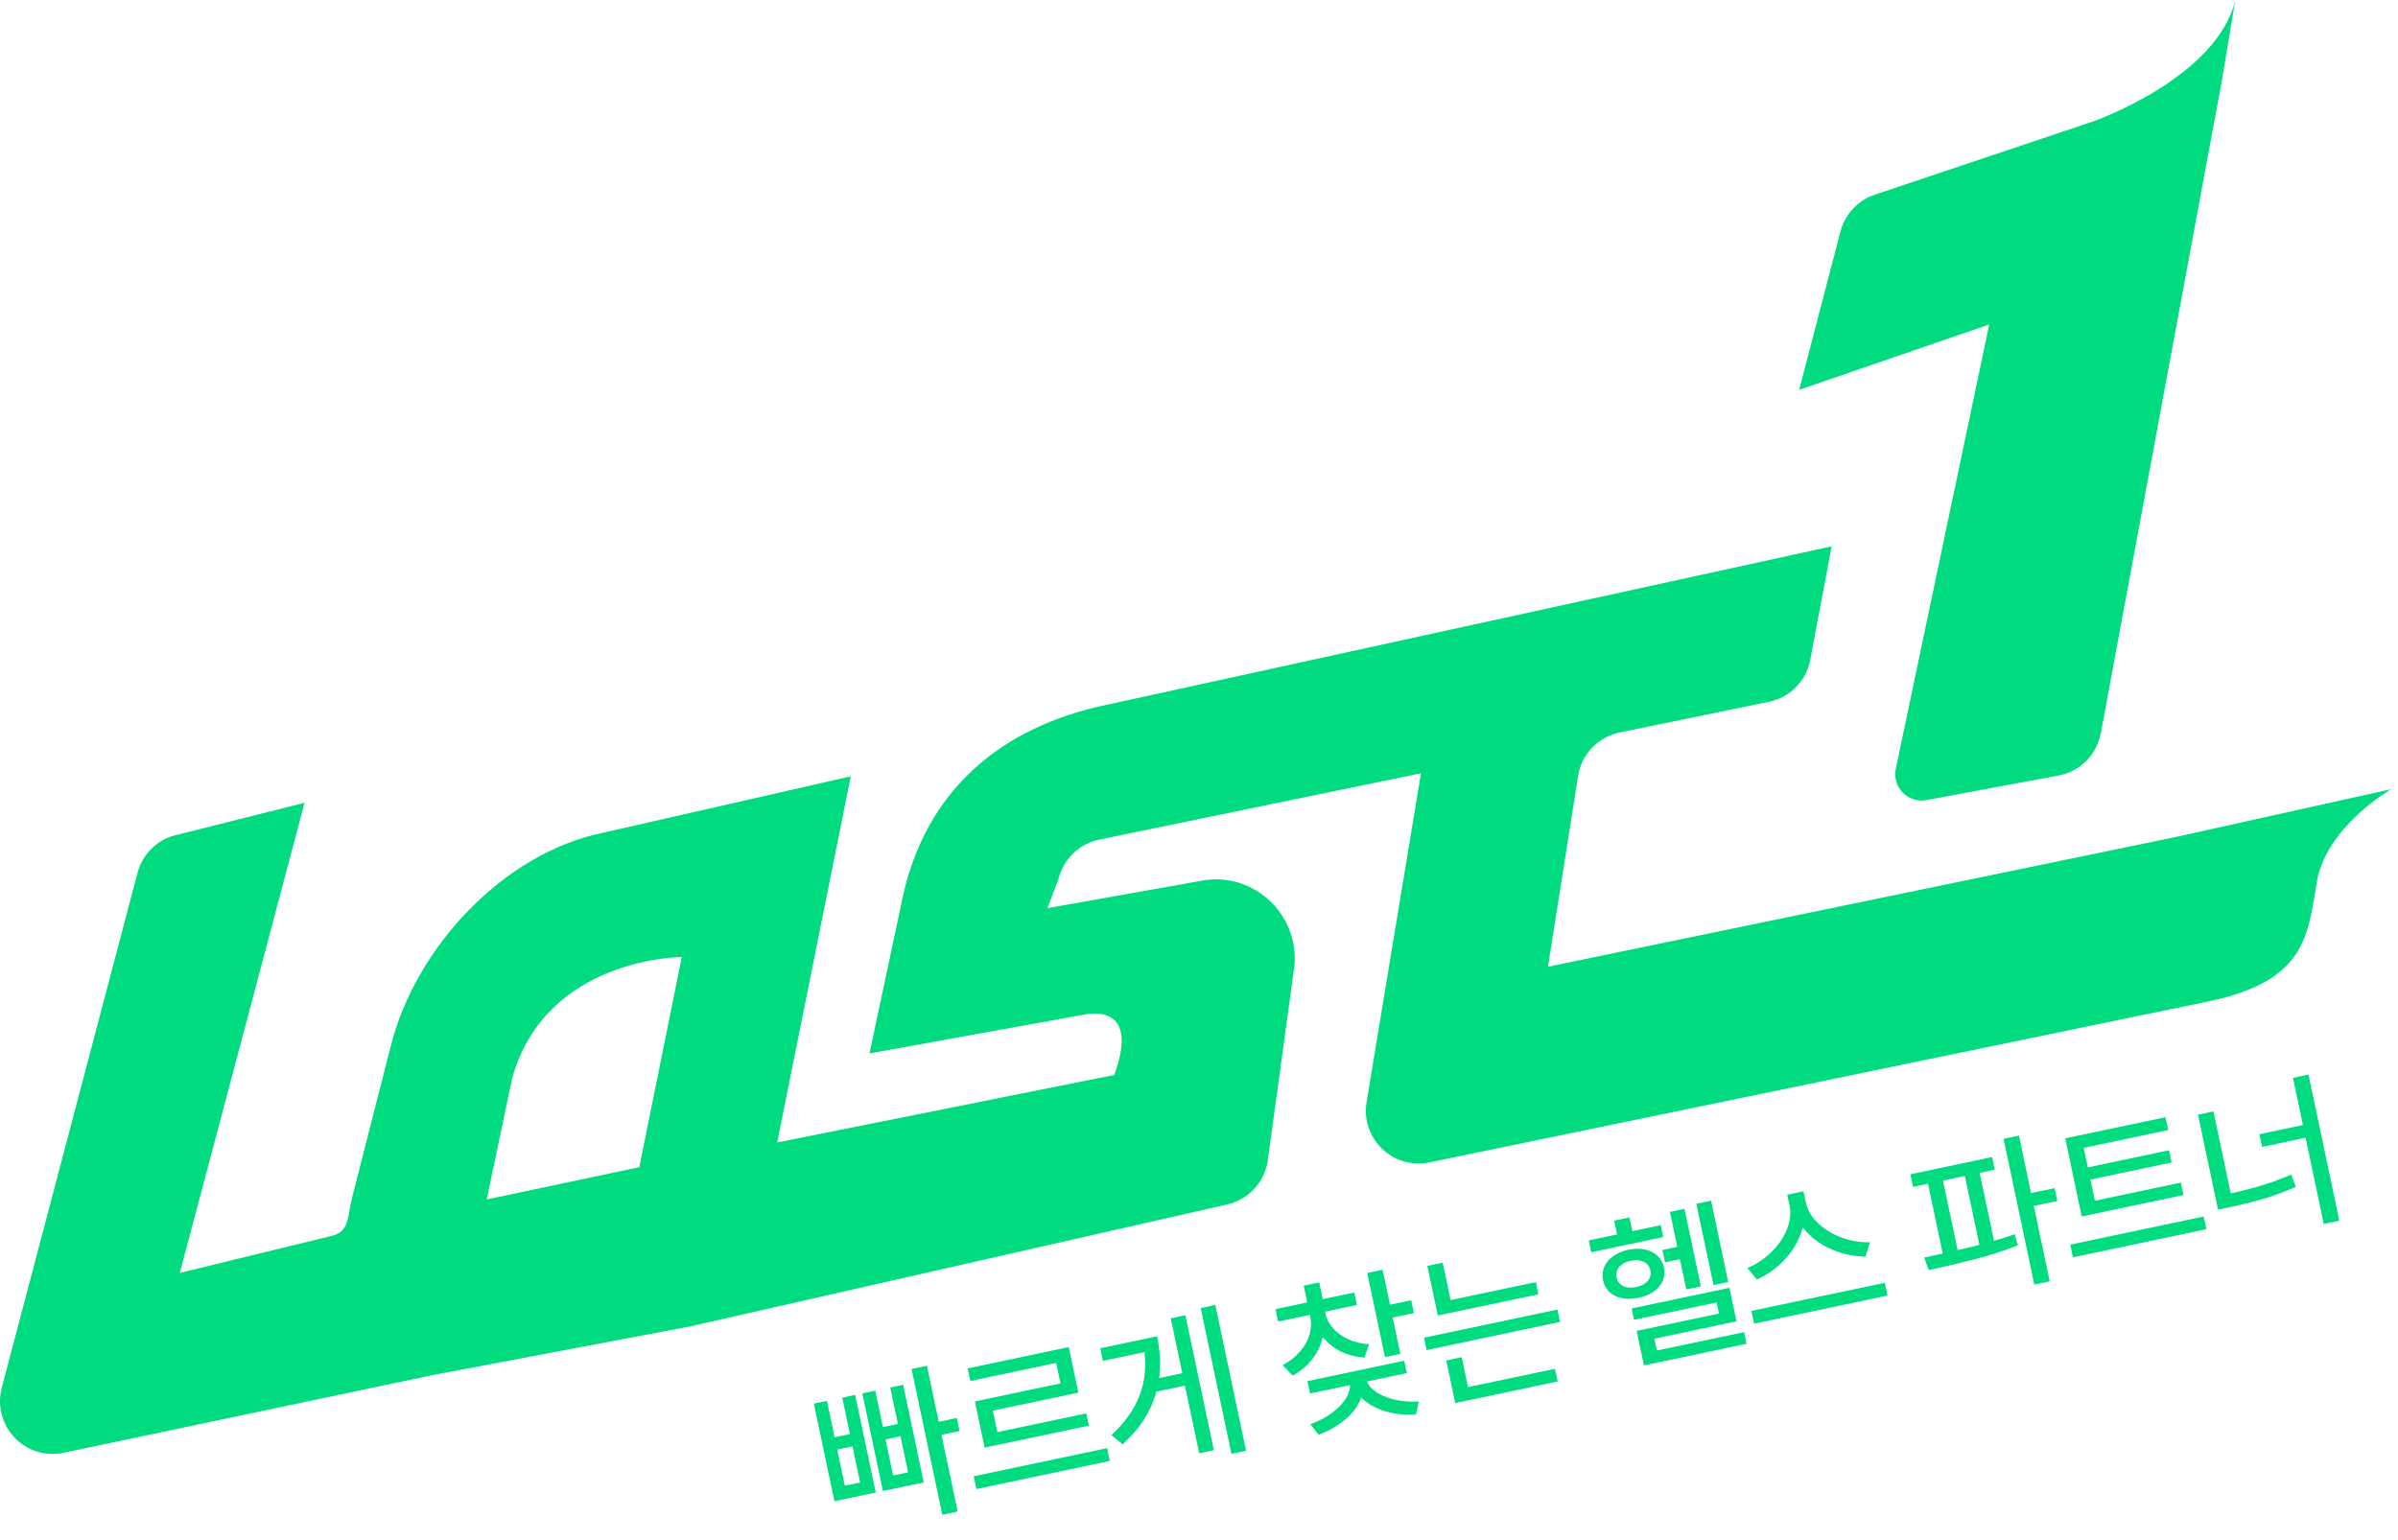
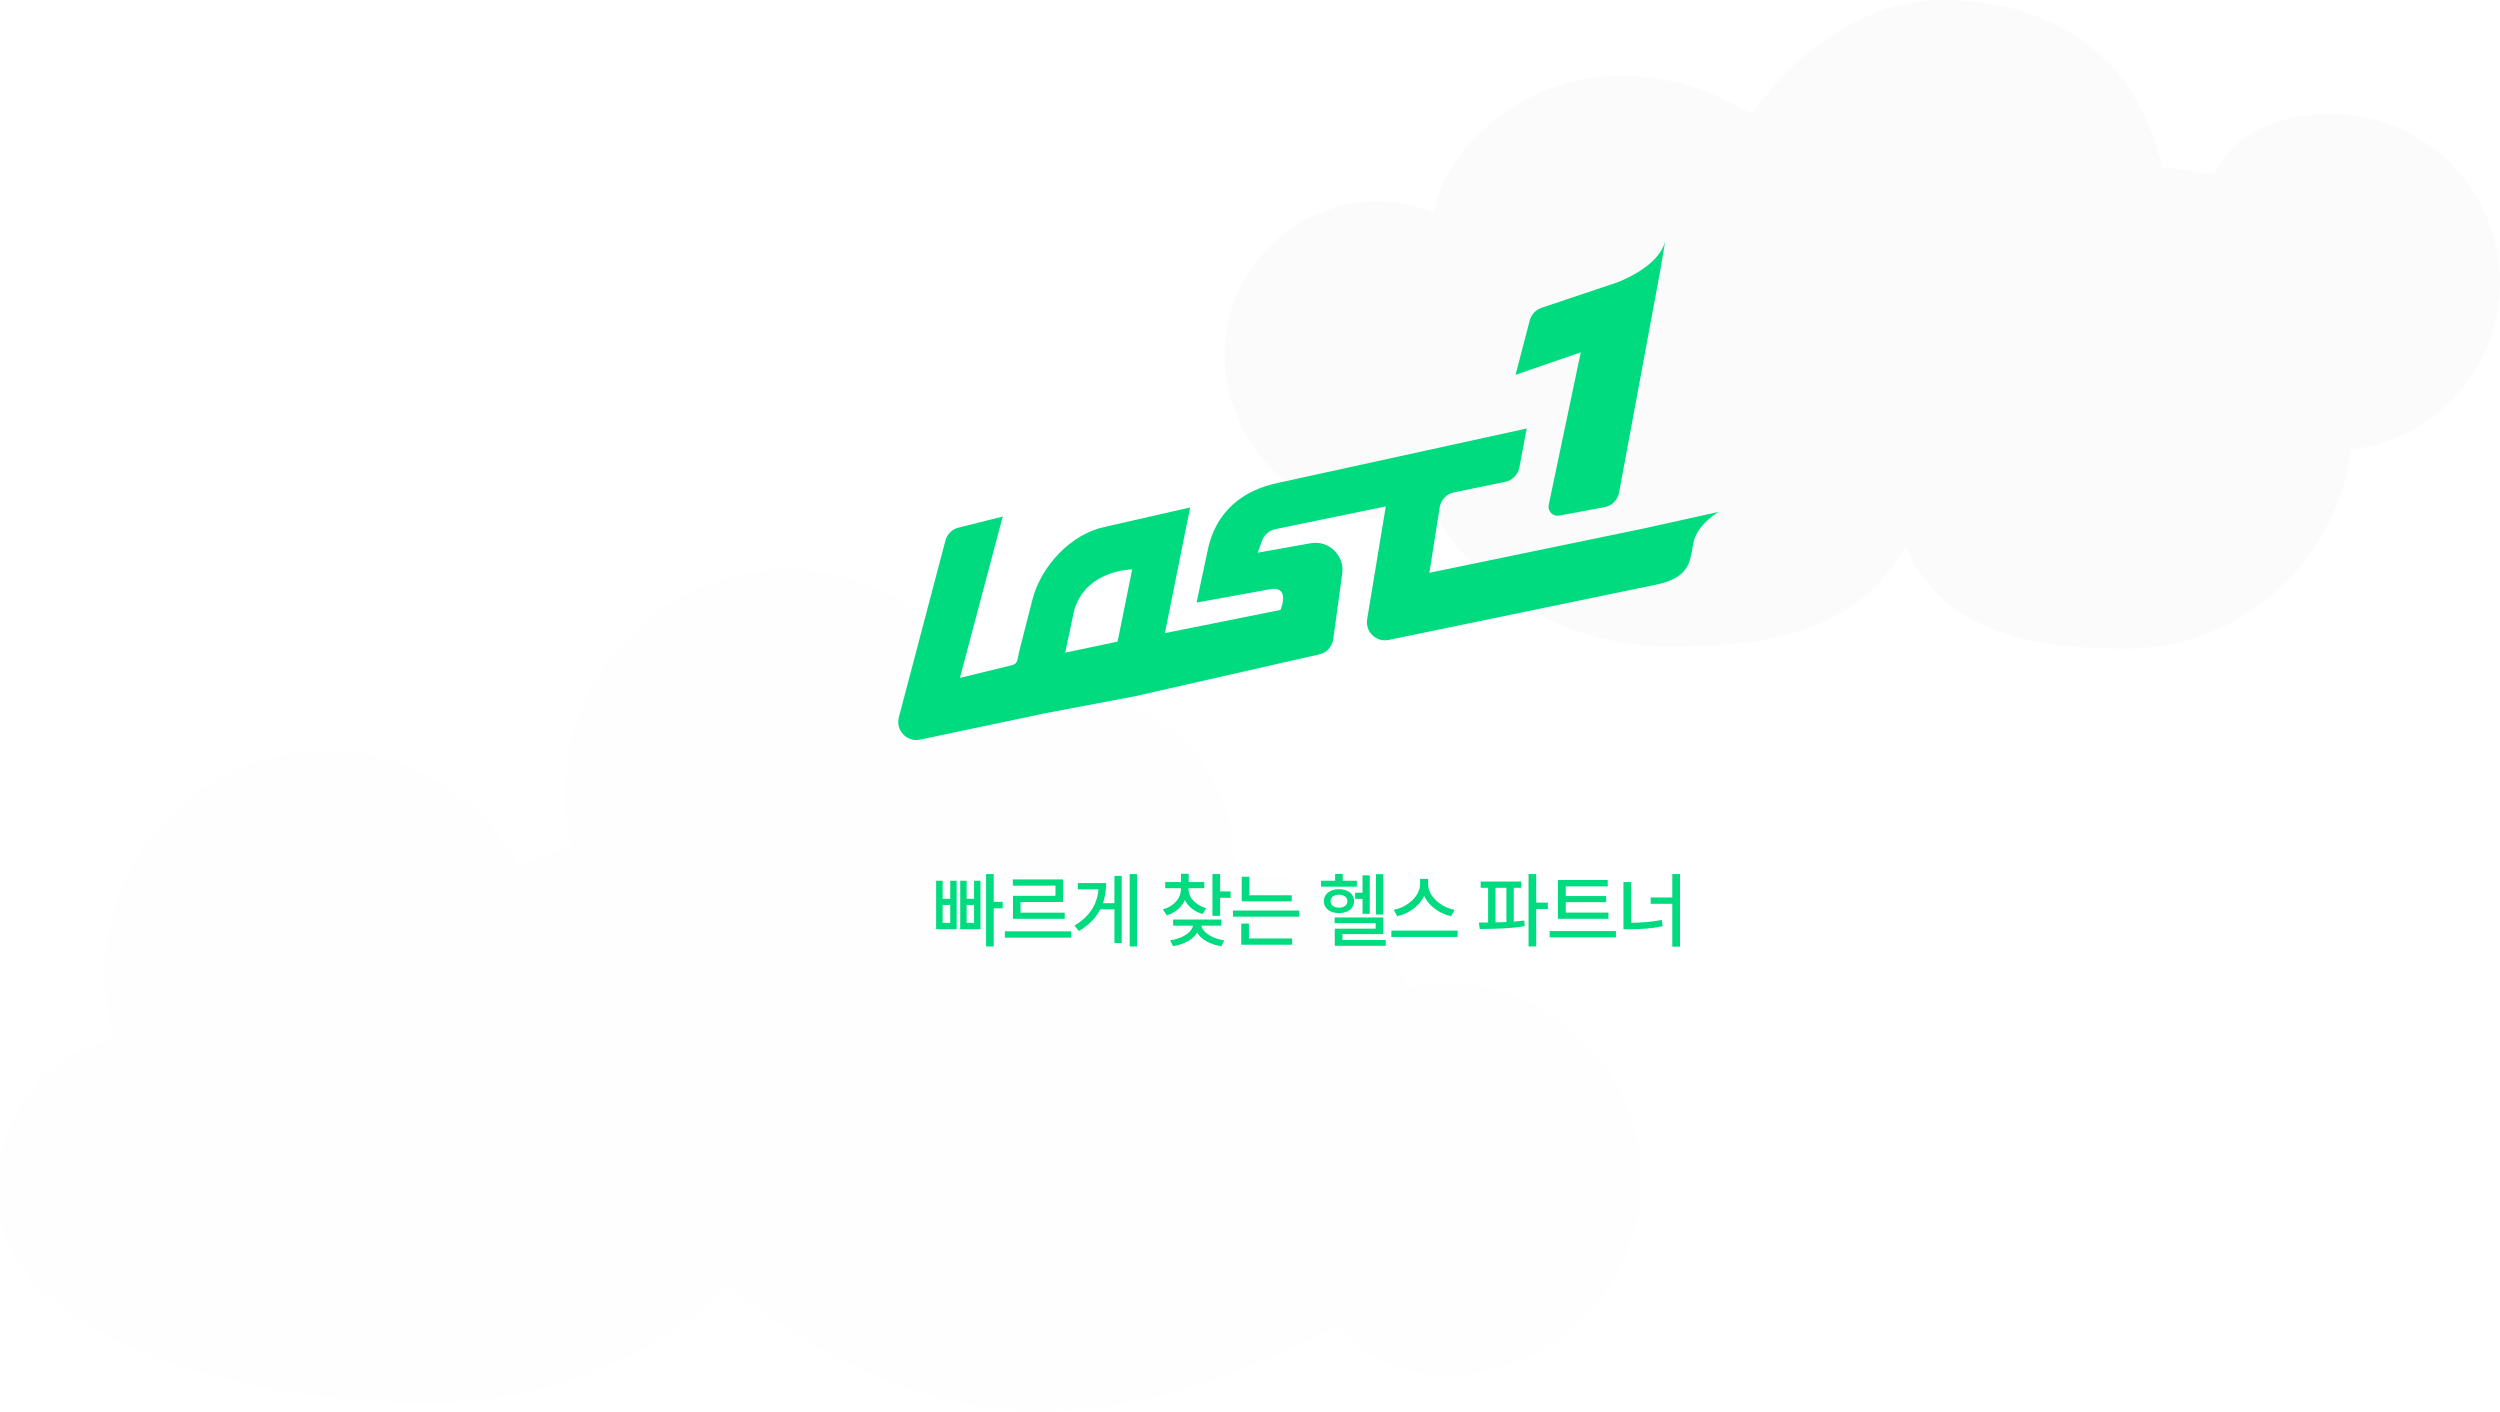
- <svg xmlns="http://www.w3.org/2000/svg" width="338" height="217" viewBox="0 0 338 217" fill="none">
-   <path d="M306.46 118.055L218.187 136.301L222.456 109.234C223.006 106.25 225.297 103.897 228.269 103.279L249.349 98.941C252.255 98.35 254.533 96.062 255.136 93.144L258.173 77.027L156.153 99.335C141.384 102.372 130.137 111.259 126.995 127.638L122.556 148.527L152.709 143.071C155.38 142.519 160.251 142.821 157.056 151.563L109.542 161.081L119.912 109.458L84.953 117.424C70.996 120.29 58.597 133.554 55.101 147.409L49.629 168.837C48.935 171.61 49.327 173.727 46.539 174.305L25.341 179.471L42.925 113.191L25.066 117.674C22.303 118.239 20.104 120.329 19.384 123.063L0.255 195.641C-1.159 200.991 3.528 205.96 8.922 204.842L60.901 193.892L97.195 187.03L172.886 169.836C175.845 169.205 178.136 166.825 178.66 163.828L182.326 137.103C183.687 129.334 176.827 122.63 169.128 124.22L147.642 128.046L149.227 123.813C149.934 121.065 152.146 118.962 154.922 118.384L200.289 109.024L192.643 155.257C191.7 160.45 196.283 164.945 201.441 163.894L310.65 141.323C324.869 138.51 325.236 132.305 326.545 124.417C327.854 116.53 337.019 111.272 337.019 111.272L306.473 118.055H306.46ZM90.112 164.564L68.6 169.113L72.188 152.023C76.967 134.934 96.095 134.934 96.095 134.934L90.112 164.564Z" fill="#00DB80" />
-   <path d="M296.13 103.2C295.632 106.316 293.236 108.774 290.159 109.339L271.528 112.81C268.975 113.283 266.736 111.048 267.194 108.485L280.382 45.747L253.594 54.962L259.42 32.627C260.062 30.196 261.869 28.25 264.252 27.448L295.046 17.116C295.046 17.116 312.452 11.016 315.07 0L313.172 11.371L296.143 103.213L296.13 103.2Z" fill="#00DB80" />
-   <path d="M134.984 213.114L132.817 213.571L128.484 193.023L130.652 192.566L134.984 213.114ZM135.25 201.764L131.489 202.557L131.102 200.723L134.863 199.93L135.25 201.764ZM117.64 202.651L119.796 202.196L118.712 197.059L120.536 196.675L123.437 210.435L117.612 211.663L114.711 197.903L116.557 197.514L117.64 202.651ZM121.234 209.019L120.161 203.928L118.005 204.382L119.078 209.473L121.234 209.019ZM124.451 201.215L126.561 200.77L125.478 195.633L127.301 195.248L130.202 209.008L124.446 210.222L121.545 196.462L123.368 196.078L124.451 201.215ZM127.999 207.592L126.926 202.501L124.816 202.946L125.889 208.037L127.999 207.592ZM156.428 205.982L137.622 209.947L137.243 208.147L156.048 204.182L156.428 205.982ZM151.99 196.354L139.95 198.893L140.78 202.826L138.612 203.283L137.413 197.595L149.476 195.052L148.867 192.162L136.77 194.713L136.395 192.936L150.637 189.933L151.99 196.354ZM153.475 201.011L138.787 204.108L138.421 202.377L153.11 199.28L153.475 201.011ZM175.634 204.543L173.57 204.979L169.238 184.43L171.302 183.995L175.634 204.543ZM167.555 195.252L162.544 196.309L162.175 194.554L167.185 193.498L167.555 195.252ZM171.092 204.471L169.028 204.906L165.015 185.872L167.079 185.436L171.092 204.471ZM163.094 188.408C163.488 190.313 163.598 192.142 163.425 193.896C163.259 195.647 162.751 197.347 161.901 198.995C161.057 200.635 159.834 202.182 158.233 203.637L156.654 202.341C158.039 201.067 159.114 199.731 159.881 198.332C160.656 196.931 161.132 195.481 161.311 193.982C161.498 192.481 161.422 190.909 161.083 189.263L160.996 188.851L163.094 188.408ZM162.139 190.466L155.454 191.876L155.079 190.098L161.764 188.689L162.139 190.466ZM186.444 185.258C186.687 186.412 186.677 187.536 186.412 188.63C186.155 189.722 185.666 190.731 184.943 191.658C184.226 192.576 183.314 193.343 182.206 193.96L180.791 192.474C181.766 191.949 182.579 191.314 183.228 190.571C183.878 189.827 184.325 189.03 184.569 188.18C184.82 187.329 184.857 186.479 184.678 185.63L184.494 184.759L186.26 184.386L186.444 185.258ZM186.822 185.178C186.985 185.95 187.345 186.653 187.901 187.286C188.456 187.911 189.167 188.424 190.034 188.824C190.909 189.223 191.889 189.459 192.974 189.534L192.327 191.407C191.071 191.32 189.934 191.021 188.916 190.509C187.896 189.99 187.054 189.305 186.387 188.455C185.729 187.604 185.285 186.636 185.056 185.55L184.873 184.679L186.638 184.307L186.822 185.178ZM191.255 183.992L180.155 186.332L179.785 184.578L190.885 182.238L191.255 183.992ZM186.609 183.941L184.419 184.403L183.759 181.273L185.949 180.811L186.609 183.941ZM197.38 190.892L195.213 191.349L192.711 179.481L194.878 179.024L197.38 190.892ZM199.293 185.136L195.692 185.895L195.31 184.083L198.911 183.324L199.293 185.136ZM192.046 194.388C192.266 195.436 192.148 196.467 191.692 197.481C191.235 198.496 190.495 199.418 189.473 200.248C188.452 201.086 187.246 201.768 185.856 202.293L184.693 200.813C185.893 200.368 186.938 199.813 187.827 199.146C188.722 198.47 189.381 197.753 189.804 196.993C190.234 196.231 190.374 195.491 190.222 194.773L190.106 194.222L191.93 193.838L192.046 194.388ZM192.504 194.292C192.652 194.995 193.077 195.608 193.778 196.131C194.479 196.654 195.373 197.048 196.459 197.314C197.553 197.579 198.734 197.673 200.004 197.597L199.565 199.438C198.074 199.521 196.687 199.382 195.406 199.021C194.124 198.661 193.062 198.11 192.219 197.37C191.375 196.622 190.843 195.728 190.624 194.688L190.508 194.138L192.388 193.741L192.504 194.292ZM198.298 193.597L184.653 196.474L184.285 194.731L197.931 191.854L198.298 193.597ZM216.843 182.489L202.659 185.48L202.296 183.76L216.481 180.769L216.843 182.489ZM219.892 186.385L201.087 190.35L200.72 188.607L219.525 184.643L219.892 186.385ZM204.647 184.174L202.48 184.631L201.184 178.485L203.352 178.028L204.647 184.174ZM219.555 194.78L205.118 197.824L204.741 196.035L219.177 192.992L219.555 194.78ZM207.028 196.092L204.85 196.551L203.851 191.816L206.03 191.356L207.028 196.092ZM243.593 180.754L241.517 181.191L239.1 169.725L241.175 169.287L243.593 180.754ZM237.919 177.303L234.686 177.985L234.318 176.242L237.552 175.56L237.919 177.303ZM239.736 181.375L237.683 181.808L235.377 170.869L237.429 170.436L239.736 181.375ZM244.763 186.304L233.182 188.745L233.639 190.913L231.471 191.37L230.688 187.654L242.292 185.208L241.961 183.637L230.323 186.091L229.984 184.485L243.767 181.579L244.763 186.304ZM246.184 189.465L231.713 192.516L231.368 190.876L245.838 187.825L246.184 189.465ZM234.437 174.42L224.289 176.56L223.936 174.886L234.084 172.746L234.437 174.42ZM229.521 176.211C230.354 176.036 231.126 176.021 231.835 176.167C232.543 176.305 233.131 176.596 233.6 177.04C234.075 177.475 234.383 178.029 234.525 178.701C234.669 179.382 234.611 180.017 234.352 180.606C234.099 181.187 233.678 181.687 233.087 182.106C232.496 182.519 231.782 182.809 230.948 182.977C230.116 183.16 229.346 183.183 228.638 183.044C227.937 182.897 227.349 182.61 226.876 182.183C226.401 181.748 226.092 181.19 225.948 180.51C225.806 179.837 225.865 179.206 226.124 178.616C226.381 178.019 226.802 177.515 227.386 177.105C227.976 176.685 228.688 176.387 229.521 176.211ZM229.85 177.771C229.374 177.863 228.973 178.024 228.646 178.252C228.317 178.473 228.083 178.746 227.944 179.071C227.805 179.396 227.774 179.742 227.852 180.108C227.931 180.483 228.099 180.791 228.358 181.032C228.616 181.273 228.941 181.432 229.333 181.509C229.723 181.578 230.154 181.563 230.628 181.463C231.095 181.365 231.492 181.205 231.821 180.984C232.156 180.754 232.392 180.476 232.532 180.152C232.671 179.827 232.701 179.477 232.622 179.103C232.544 178.736 232.377 178.432 232.118 178.191C231.86 177.95 231.532 177.796 231.134 177.728C230.743 177.651 230.315 177.665 229.85 177.771ZM230.353 174.874L228.197 175.329L227.518 172.107L229.674 171.652L230.353 174.874ZM254.149 169.582C254.453 171.027 254.352 172.457 253.844 173.874C253.344 175.289 252.543 176.567 251.443 177.709C250.35 178.85 249.086 179.747 247.651 180.401L246.292 178.783C247.54 178.265 248.661 177.522 249.654 176.554C250.648 175.586 251.381 174.521 251.855 173.359C252.336 172.196 252.462 171.071 252.234 169.986L251.91 168.449L253.825 168.045L254.149 169.582ZM254.527 169.502C254.757 170.595 255.328 171.577 256.238 172.447C257.148 173.317 258.253 173.994 259.552 174.479C260.86 174.962 262.192 175.184 263.549 175.145L262.959 177.174C261.39 177.153 259.872 176.846 258.406 176.253C256.938 175.653 255.689 174.806 254.66 173.714C253.632 172.621 252.964 171.349 252.658 169.896L252.334 168.36L254.203 167.966L254.527 169.502ZM266.045 182.667L247.24 186.632L246.86 184.831L265.666 180.867L266.045 182.667ZM281.166 164.915L269.642 167.345L269.268 165.568L280.792 163.138L281.166 164.915ZM271.217 177.313C273.723 176.777 276.023 176.252 278.119 175.738C280.212 175.217 282.168 174.645 283.985 174.022L284.421 175.583C282.586 176.305 280.643 176.938 278.594 177.482C276.551 178.017 274.304 178.55 271.854 179.083L271.217 177.313ZM276.045 176.81L273.935 177.255L271.66 166.465L273.77 166.02L276.045 176.81ZM281.217 175.72L279.13 176.16L276.855 165.369L278.942 164.929L281.217 175.72ZM288.906 180.662L286.738 181.118L282.406 160.57L284.573 160.113L288.906 180.662ZM289.978 169.333L286.171 170.136L285.789 168.324L289.596 167.522L289.978 169.333ZM307.755 168.496L293.421 171.518L293.052 169.763L307.385 166.741L307.755 168.496ZM310.986 173.311L292.18 177.276L291.803 175.488L310.609 171.523L310.986 173.311ZM305.607 159.331L293.705 161.841L295.382 169.799L293.158 170.268L291.098 160.498L305.225 157.52L305.607 159.331ZM306.091 163.9L293.971 166.455L293.608 164.735L305.729 162.18L306.091 163.9ZM329.728 172.114L327.538 172.576L323.194 151.971L325.384 151.509L329.728 172.114ZM325.661 160.265L318.839 161.703L318.461 159.915L325.284 158.476L325.661 160.265ZM314.679 169.467L312.5 169.926L309.809 157.164L311.988 156.705L314.679 169.467ZM313.865 168.393C315.599 168.019 317.191 167.616 318.64 167.183C320.09 166.749 321.529 166.226 322.956 165.614L323.586 167.349C322.109 167.996 320.628 168.544 319.142 168.993C317.654 169.434 316.023 169.842 314.25 170.216L312.633 170.557L312.249 168.734L313.865 168.393Z" fill="#00DB80" />
+ <svg xmlns="http://www.w3.org/2000/svg" viewBox="0 0 1027 580" fill="none">
+   <path d="M797.5 0C767 0 736.589 21.148 720 47C648.4 4.6 592 57 589.277 87.5C543.5 69.5 503 106.513 503 144.647C503 182.78 533.938 213.692 572.105 213.692C578.028 213.692 583.783 212.956 589.277 211.546C609.442 243.975 643.588 265.58 686.435 265.58C729.281 265.58 763.396 258.852 782.978 224C796.56 258.714 833.544 266.5 873.107 266.5C920.788 266.5 960.105 230.758 965.707 184.62C1000.19 180.741 1027 151.516 1027 116.019C1027 77.87 996.062 46.958 957.88 46.958C931.607 46.958 916.5 57 909.5 72C902.702 70.206 895.612 69.163 888.291 68.949C877.5 21 841 0 797.5 0Z" fill="#D9D9D9" fill-opacity="0.1" />
+   <path d="M602.621 404.301C594.031 403.385 585.614 403.892 577.602 405.607C571.695 379.513 548.568 360.025 520.923 360.025C515.962 360.025 511.155 360.649 506.56 361.838C506.831 359.343 506.966 356.81 506.966 354.257C506.966 315.594 475.904 284.239 437.603 284.239C427.043 284.239 417.063 286.636 408.105 290.884C394.322 257.482 361.677 234 323.589 234C273.048 234 232.083 275.352 232.083 326.371C232.083 333.834 232.991 341.064 234.632 348.021C227.122 349.717 220.056 352.62 213.686 356.557C198.358 327.871 168.339 308.384 133.783 308.384C83.667 308.384 43.05 349.385 43.05 399.975C43.05 409.29 44.44 418.293 47.007 426.77C20.232 432.032 0 455.826 0 484.394C0 486.421 0.097 488.428 0.309 490.416C0.116 491.975 0 493.534 0 495.113C0 540.012 79.884 576.414 178.416 576.414C224.323 576.414 277 554.549 298.5 526.5C323.589 550 375.384 580 425.383 580C475.383 580 517.491 560.168 550 544.5C555.5 554 571.5 562.954 585.807 564.488C629.61 569.184 668.895 537.128 673.548 492.91C678.2 448.693 646.444 409.036 602.641 404.34L602.621 404.301Z" fill="#F9F9FA" fill-opacity="0.15" />
+   <path d="M408.218 388.806H405.08V359.056H408.218V388.806ZM411.903 373.15H406.458V370.494H411.903V373.15ZM387.233 369.232H390.354V361.795H392.994V381.717H384.561V361.795H387.233V369.232ZM390.354 379.11V371.739H387.233V379.11H390.354ZM397.095 369.232H400.149V361.795H402.789V381.717H394.455V361.795H397.095V369.232ZM400.149 379.11V371.739H397.095V379.11H400.149ZM440.027 385.187H412.8V382.58H440.027V385.187ZM436.69 370.544H419.258V376.238H416.121V368.004H433.586V363.82H416.071V361.247H436.69V370.544ZM437.387 377.434H416.121V374.927H437.387V377.434ZM467.072 388.806H464.083V359.056H467.072V388.806ZM458.588 373.565H451.333V371.025H458.588V373.565ZM460.796 387.378H457.808V359.819H460.796V387.378ZM454.405 362.774C454.394 365.53 454.012 368.098 453.259 370.478C452.518 372.857 451.317 375.065 449.657 377.102C448.008 379.127 445.86 380.914 443.215 382.464L441.406 380.206C443.697 378.845 445.578 377.306 447.05 375.591C448.533 373.875 449.618 372.005 450.304 369.979C451.001 367.954 451.355 365.752 451.367 363.372V362.774H454.405ZM452.479 365.348H442.8V362.774H452.479V365.348ZM487.692 365.231C487.692 366.903 487.349 368.458 486.663 369.896C485.988 371.335 485.014 372.591 483.741 373.665C482.479 374.728 480.991 375.524 479.275 376.056L477.748 373.582C479.253 373.139 480.565 372.497 481.682 371.656C482.8 370.815 483.652 369.841 484.239 368.734C484.837 367.628 485.135 366.46 485.135 365.231V363.97H487.692V365.231ZM488.24 365.231C488.24 366.349 488.533 367.428 489.12 368.469C489.706 369.498 490.542 370.417 491.627 371.225C492.722 372.033 494.012 372.647 495.495 373.067L494.051 375.475C492.335 374.988 490.846 374.241 489.585 373.233C488.323 372.215 487.355 371.02 486.679 369.647C486.015 368.275 485.683 366.803 485.683 365.231V363.97H488.24V365.231ZM494.731 364.883H478.661V362.343H494.731V364.883ZM488.306 363.455H485.135V358.923H488.306V363.455ZM501.206 376.238H498.068V359.056H501.206V376.238ZM505.539 368.817H500.326V366.194H505.539V368.817ZM492.789 379.525C492.789 381.042 492.324 382.436 491.394 383.709C490.465 384.982 489.17 386.044 487.509 386.896C485.849 387.76 483.979 388.352 481.898 388.673L480.719 386.282C482.512 386.017 484.123 385.552 485.551 384.888C486.989 384.213 488.113 383.41 488.921 382.48C489.74 381.551 490.149 380.566 490.149 379.525V378.729H492.789V379.525ZM493.453 379.525C493.453 380.544 493.862 381.518 494.681 382.447C495.5 383.377 496.624 384.185 498.051 384.871C499.49 385.557 501.101 386.033 502.883 386.299L501.737 388.723C499.645 388.402 497.764 387.804 496.092 386.93C494.421 386.055 493.11 384.982 492.158 383.709C491.206 382.425 490.73 381.031 490.73 379.525V378.729H493.453V379.525ZM501.687 380.256H481.931V377.732H501.687V380.256ZM530.641 370.278H510.105V367.788H530.641V370.278ZM533.729 376.57H506.502V374.047H533.729V376.57ZM513.243 369.05H510.105V360.151H513.243V369.05ZM530.807 388.108H509.906V385.519H530.807V388.108ZM513.06 386.266H509.906V379.409H513.06V386.266ZM568.228 375.69H565.223V359.089H568.228V375.69ZM561.372 369.249H556.69V366.726H561.372V369.249ZM562.7 375.425H559.728V359.587H562.7V375.425ZM568.228 383.726H551.461V386.863H548.323V381.484H565.124V379.21H548.273V376.886H568.228V383.726ZM569.274 388.523H548.323V386.149H569.274V388.523ZM557.387 364.235H542.695V361.812H557.387V364.235ZM550.05 365.281C551.256 365.281 552.33 365.486 553.27 365.896C554.211 366.294 554.942 366.869 555.462 367.622C555.993 368.364 556.259 369.221 556.259 370.195C556.259 371.18 555.993 372.044 555.462 372.785C554.942 373.516 554.211 374.086 553.27 374.495C552.33 374.894 551.256 375.087 550.05 375.076C548.843 375.087 547.77 374.894 546.829 374.495C545.899 374.086 545.169 373.516 544.637 372.785C544.106 372.044 543.841 371.18 543.841 370.195C543.841 369.221 544.106 368.364 544.637 367.622C545.169 366.869 545.899 366.294 546.829 365.896C547.77 365.486 548.843 365.281 550.05 365.281ZM550.05 367.539C549.363 367.528 548.76 367.633 548.24 367.854C547.72 368.065 547.316 368.375 547.028 368.784C546.74 369.194 546.596 369.664 546.596 370.195C546.596 370.738 546.74 371.214 547.028 371.623C547.316 372.033 547.72 372.348 548.24 372.569C548.76 372.78 549.363 372.885 550.05 372.885C550.725 372.885 551.322 372.78 551.843 372.569C552.374 372.348 552.783 372.033 553.071 371.623C553.359 371.214 553.503 370.738 553.503 370.195C553.503 369.664 553.359 369.194 553.071 368.784C552.783 368.375 552.374 368.065 551.843 367.854C551.322 367.633 550.725 367.528 550.05 367.539ZM551.594 363.671H548.472V359.006H551.594V363.671ZM586.125 363.289C586.125 365.381 585.567 367.334 584.449 369.149C583.342 370.965 581.859 372.503 579.999 373.765C578.151 375.026 576.137 375.901 573.956 376.388L572.545 373.748C574.427 373.394 576.198 372.691 577.858 371.64C579.518 370.588 580.846 369.326 581.842 367.854C582.849 366.382 583.353 364.861 583.353 363.289V361.064H586.125V363.289ZM586.673 363.289C586.673 364.872 587.177 366.399 588.184 367.871C589.191 369.343 590.525 370.605 592.185 371.656C593.856 372.708 595.638 373.405 597.531 373.748L596.12 376.388C593.95 375.901 591.936 375.032 590.077 373.781C588.217 372.52 586.734 370.981 585.627 369.166C584.521 367.351 583.967 365.392 583.967 363.289V361.064H586.673V363.289ZM598.792 384.904H571.566V382.298H598.792V384.904ZM624.941 364.717H608.257V362.144H624.941V364.717ZM607.526 378.994C611.156 378.983 614.499 378.928 617.554 378.828C620.608 378.717 623.486 378.496 626.186 378.164L626.336 380.455C623.58 380.92 620.702 381.23 617.703 381.385C614.715 381.529 611.444 381.612 607.891 381.634L607.526 378.994ZM614.366 379.708H611.311V364.086H614.366V379.708ZM621.853 379.708H618.832V364.086H621.853V379.708ZM631.067 388.806H627.929V359.056H631.067V388.806ZM635.865 373.416H630.353V370.793H635.865V373.416ZM660.751 377.45H639.999V374.91H660.751V377.45ZM663.823 385.07H636.596V382.48H663.823V385.07ZM660.453 364.119H643.22V375.641H639.999V361.496H660.453V364.119ZM659.789 370.594H642.241V368.104H659.789V370.594ZM690.153 388.889H686.983V359.056H690.153V388.889ZM687.979 371.274H678.101V368.685H687.979V371.274ZM670.066 380.82H666.911V362.343H670.066V380.82ZM669.252 379.094C671.764 379.083 674.089 378.989 676.225 378.812C678.361 378.634 680.508 378.33 682.666 377.898L683.031 380.488C680.796 380.953 678.582 381.28 676.391 381.468C674.199 381.645 671.82 381.733 669.252 381.733H666.911V379.094H669.252Z" fill="#00DB80" />
+   <path d="M675.46 217.055L587.187 235.301L591.456 208.234C592.006 205.25 594.297 202.897 597.269 202.279L618.349 197.941C621.255 197.349 623.533 195.062 624.136 192.144L627.173 176.027L525.153 198.335C510.384 201.372 499.137 210.258 495.995 226.638L491.556 247.526L521.709 242.071C524.38 241.519 529.251 241.821 526.056 250.563L478.542 260.08L488.912 208.457L453.953 216.424C439.996 219.289 427.597 232.553 424.101 246.409L418.628 267.836C417.935 270.61 418.327 272.727 415.539 273.305L394.341 278.471L411.925 212.191L394.066 216.673C391.303 217.239 389.104 219.329 388.384 222.063L369.255 294.64C367.841 299.991 372.528 304.96 377.922 303.842L429.902 292.892L466.195 286.03L541.886 268.835C544.845 268.204 547.136 265.825 547.66 262.828L551.326 236.103C552.687 228.334 545.827 221.629 538.128 223.22L516.642 227.045L518.227 222.812C518.934 220.065 521.146 217.962 523.922 217.383L569.289 208.024L561.643 254.257C560.7 259.449 565.283 263.945 570.441 262.894L679.65 240.322C693.869 237.509 694.236 231.305 695.545 223.417C696.854 215.53 706.019 210.272 706.019 210.272L675.473 217.055H675.46ZM459.112 263.564L437.6 268.112L441.188 251.023C445.967 233.934 465.095 233.934 465.095 233.934L459.112 263.564Z" fill="#00DB80" />
+   <path d="M665.13 202.2C664.632 205.316 662.236 207.774 659.159 208.339L640.528 211.81C637.975 212.283 635.736 210.048 636.194 207.485L649.382 144.747L622.594 153.962L628.42 131.627C629.062 129.196 630.869 127.25 633.252 126.448L664.046 116.116C664.046 116.116 681.452 110.016 684.07 99L682.172 110.371L665.143 202.213L665.13 202.2Z" fill="#00DB80" />
</svg>
